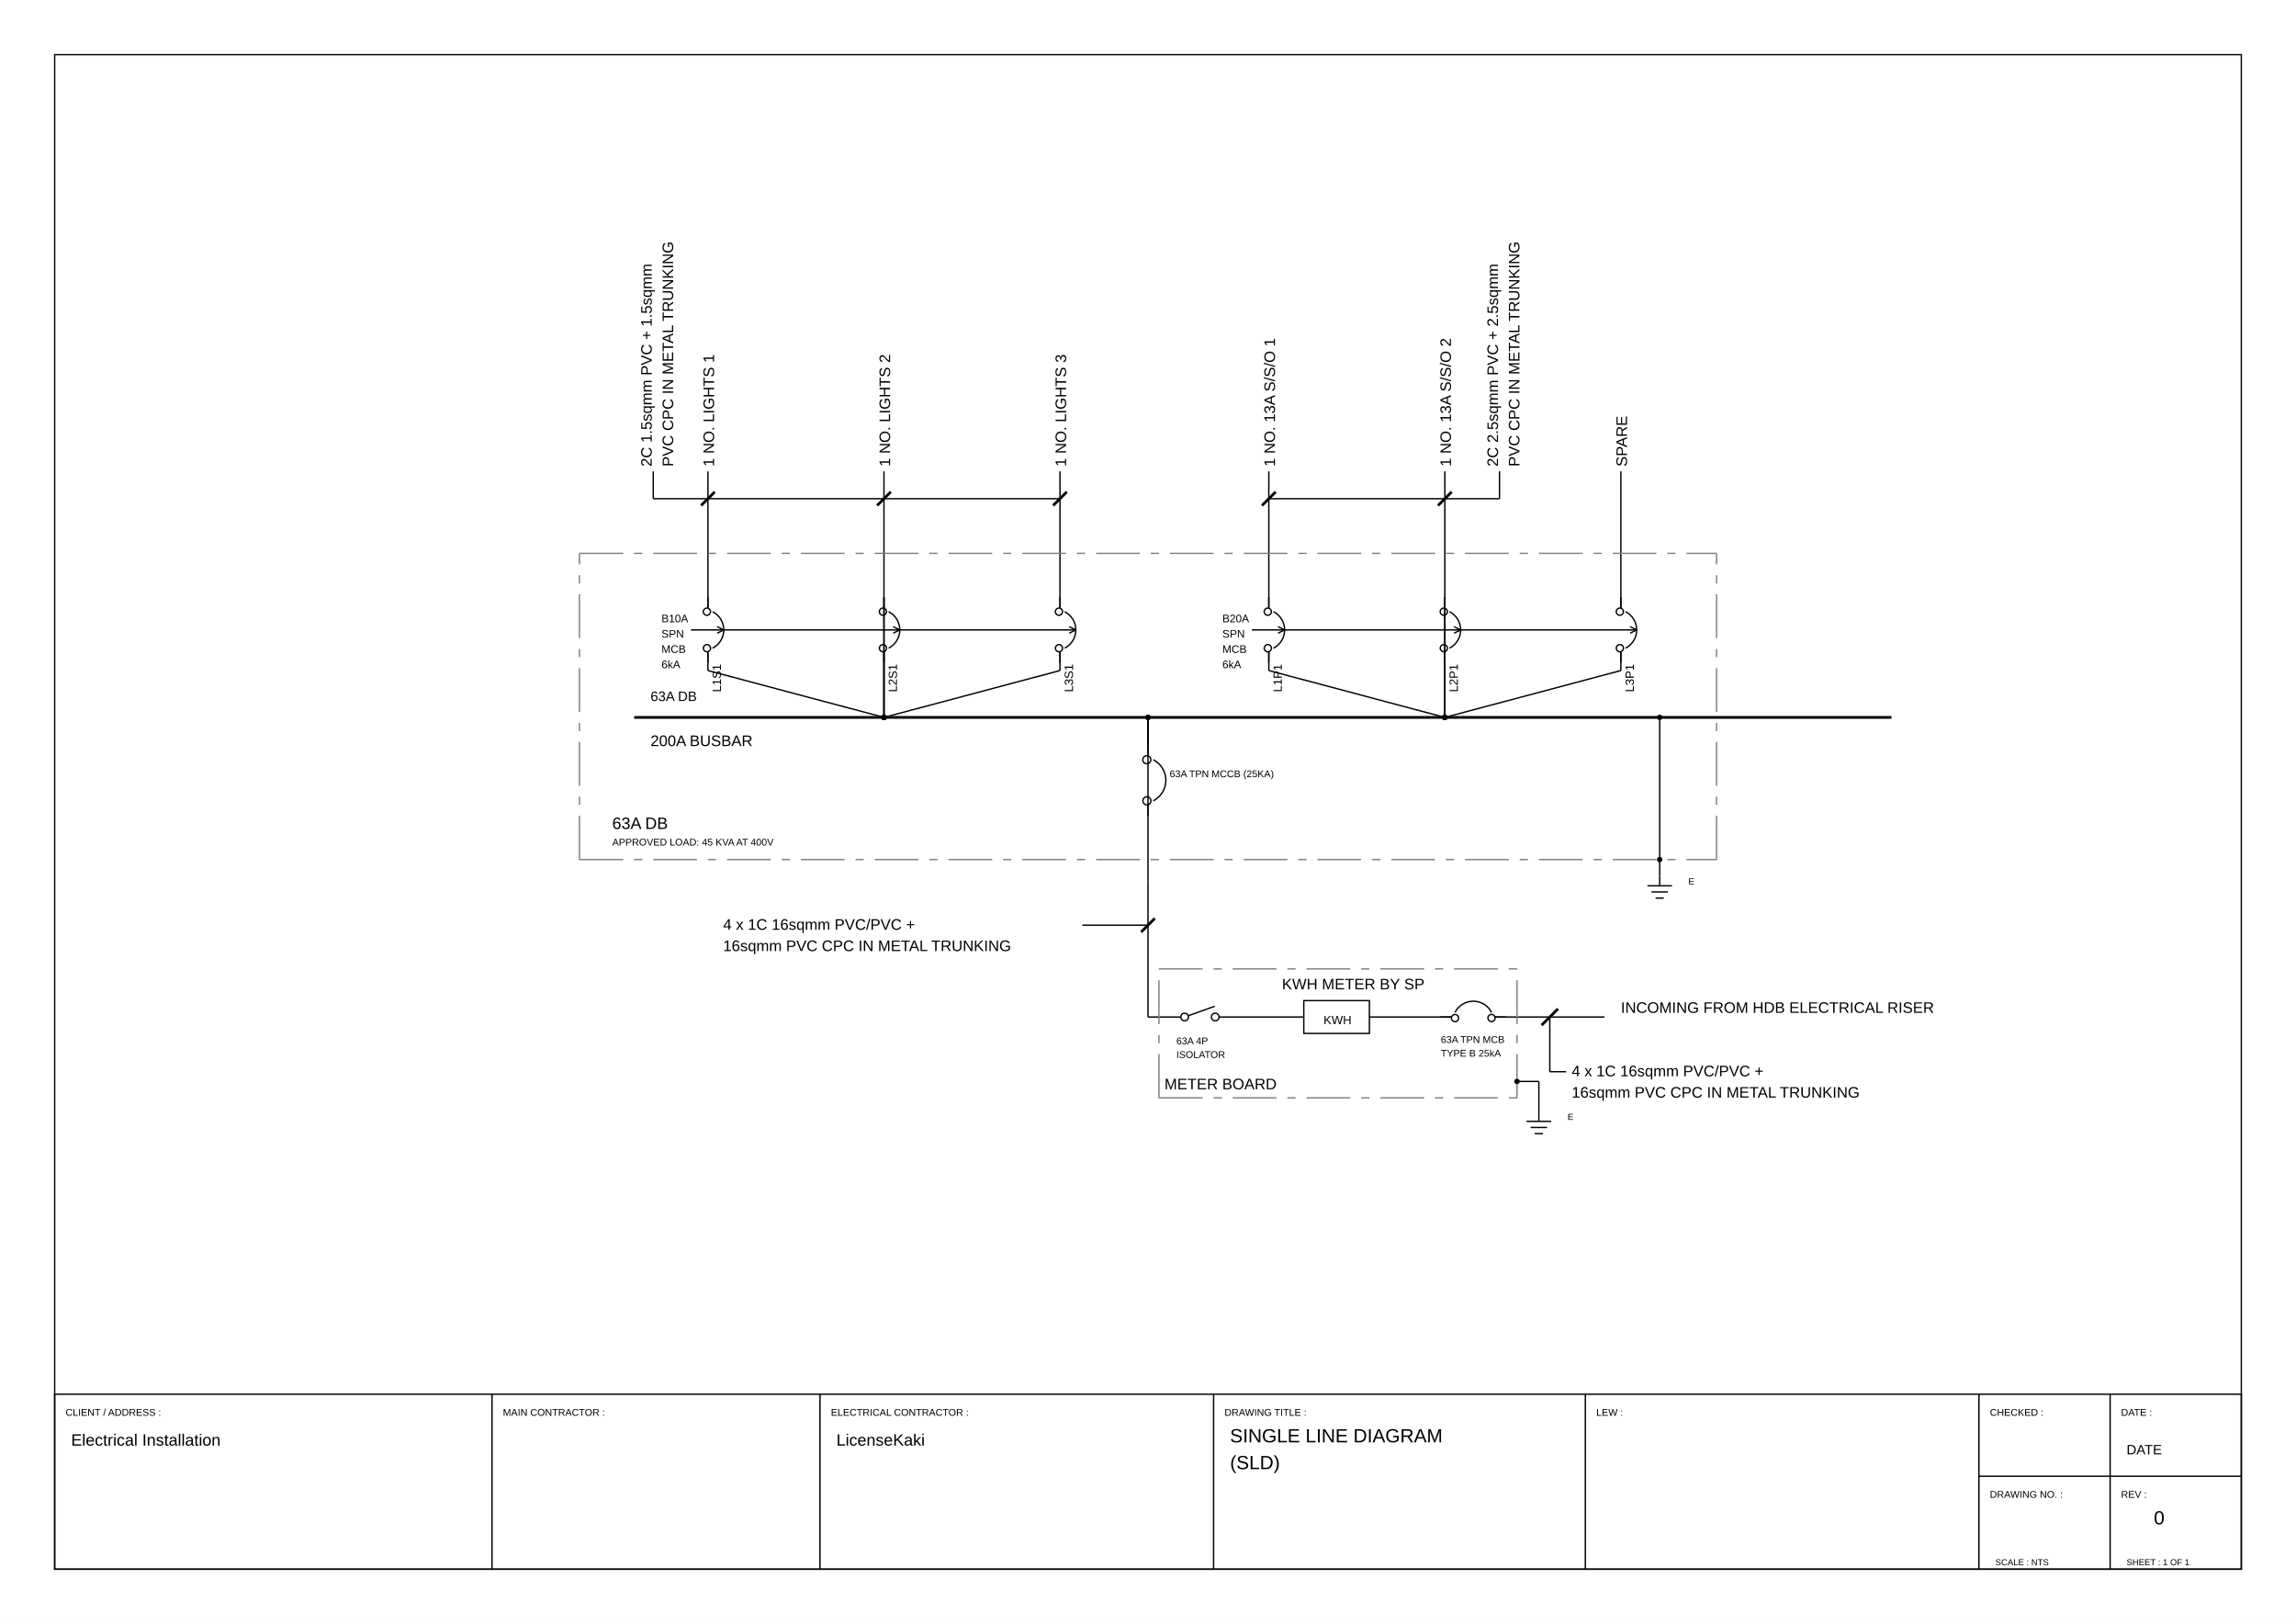
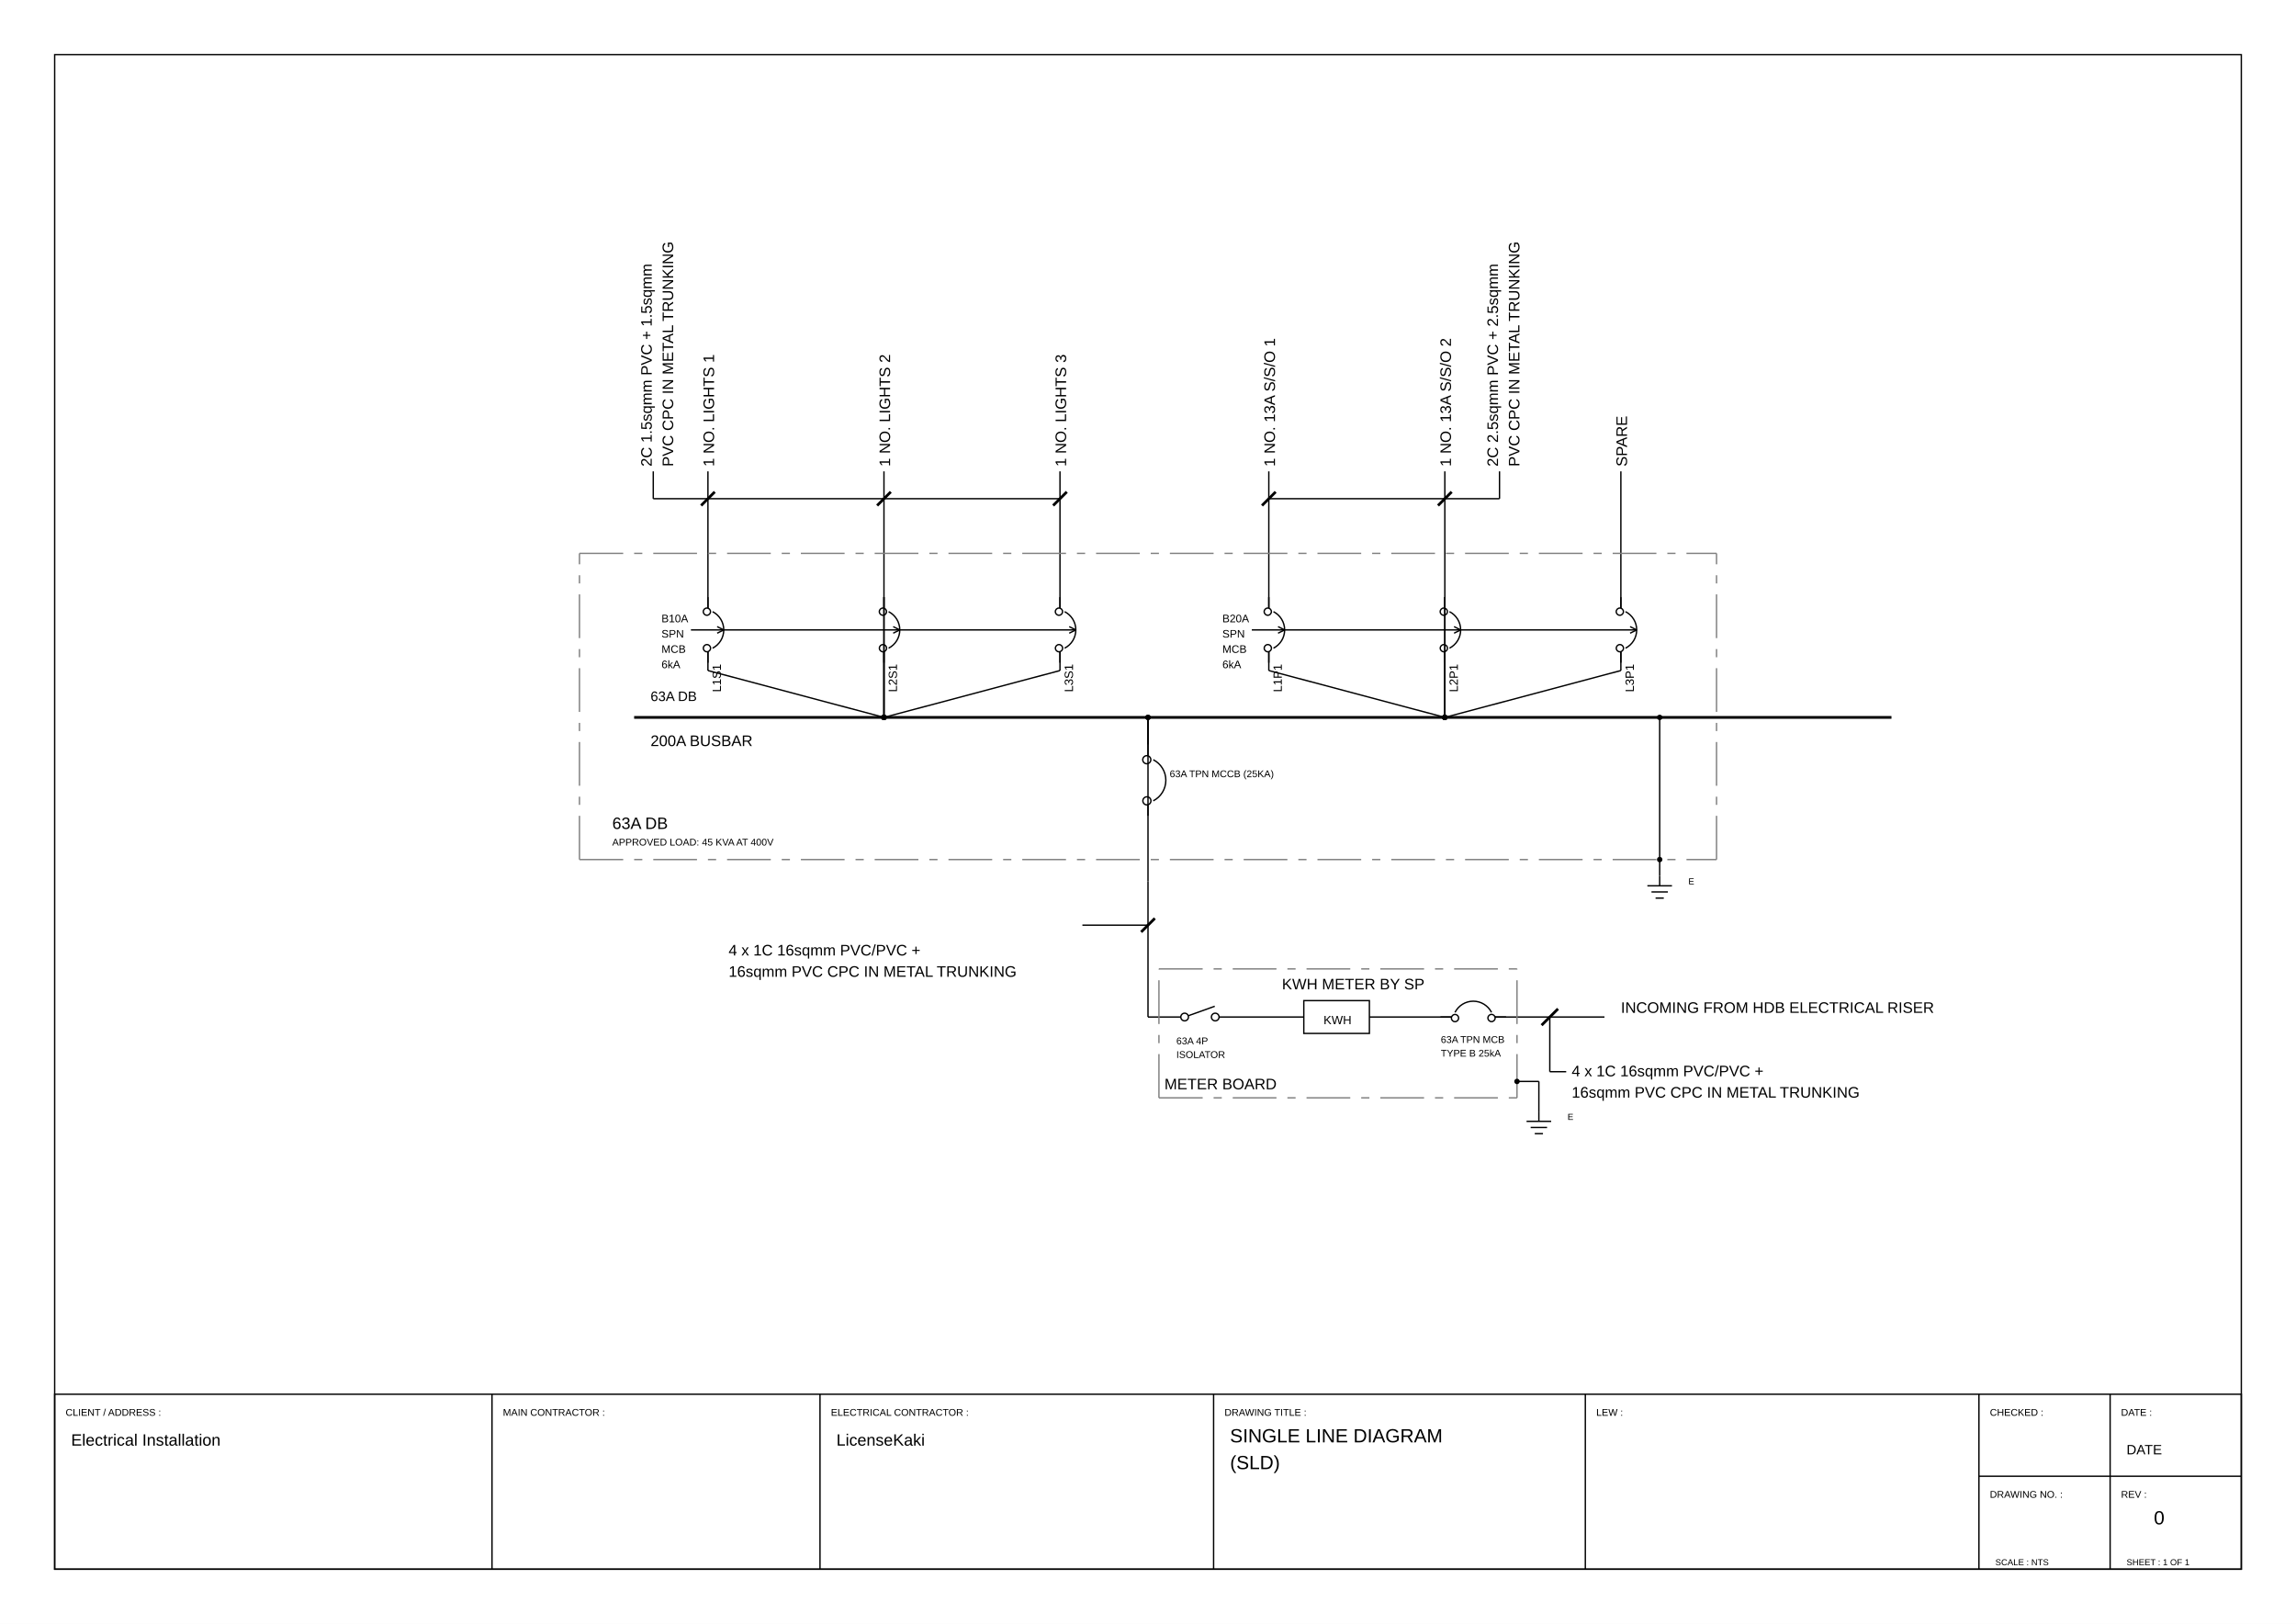
<svg xmlns="http://www.w3.org/2000/svg" viewBox="0 0 420.0 297.0" width="420.0mm" height="297.0mm">
  <rect width="420.0" height="297.0" fill="white" />
  <polygon points="10.00,287.00 410.00,287.00 410.00,10.00 10.00,10.00" stroke="#000000" stroke-width="0.25" fill="none" />
  <polygon points="10.00,287.00 410.00,287.00 410.00,255.00 10.00,255.00" stroke="#000000" stroke-width="0.25" fill="none" />
  <line x1="90.00" y1="255.00" x2="90.00" y2="287.00" stroke="#000000" stroke-width="0.25" fill="none" />
  <line x1="150.00" y1="255.00" x2="150.00" y2="287.00" stroke="#000000" stroke-width="0.25" fill="none" />
  <line x1="222.00" y1="255.00" x2="222.00" y2="287.00" stroke="#000000" stroke-width="0.25" fill="none" />
  <line x1="290.00" y1="255.00" x2="290.00" y2="287.00" stroke="#000000" stroke-width="0.25" fill="none" />
  <line x1="362.00" y1="255.00" x2="362.00" y2="287.00" stroke="#000000" stroke-width="0.25" fill="none" />
  <line x1="362.00" y1="270.00" x2="410.00" y2="270.00" stroke="#000000" stroke-width="0.25" fill="none" />
  <line x1="386.00" y1="255.00" x2="386.00" y2="287.00" stroke="#000000" stroke-width="0.25" fill="none" />
  <text x="12.00" y="258.94" font-family="Arial, Helvetica, sans-serif" font-size="1.8" fill="#000000">CLIENT / ADDRESS :</text>
  <text x="92.00" y="258.94" font-family="Arial, Helvetica, sans-serif" font-size="1.8" fill="#000000">MAIN CONTRACTOR :</text>
  <text x="152.00" y="258.94" font-family="Arial, Helvetica, sans-serif" font-size="1.8" fill="#000000">ELECTRICAL CONTRACTOR :</text>
  <text x="224.00" y="258.94" font-family="Arial, Helvetica, sans-serif" font-size="1.8" fill="#000000">DRAWING TITLE :</text>
  <text x="292.00" y="258.94" font-family="Arial, Helvetica, sans-serif" font-size="1.8" fill="#000000">LEW :</text>
  <text x="364.00" y="258.94" font-family="Arial, Helvetica, sans-serif" font-size="1.8" fill="#000000">CHECKED :</text>
  <text x="388.00" y="258.94" font-family="Arial, Helvetica, sans-serif" font-size="1.8" fill="#000000">DATE :</text>
  <text x="364.00" y="273.94" font-family="Arial, Helvetica, sans-serif" font-size="1.8" fill="#000000">DRAWING NO. :</text>
  <text x="388.00" y="273.94" font-family="Arial, Helvetica, sans-serif" font-size="1.8" fill="#000000">REV :</text>
  <circle cx="222.30" cy="186.01" r="0.70" stroke="#000000" stroke-width="0.25" fill="none" />
  <circle cx="216.70" cy="186.01" r="0.70" stroke="#000000" stroke-width="0.25" fill="none" />
  <polyline points="217.36,185.78 222.21,184.04" stroke="#000000" stroke-width="0.25" fill="none" />
  <text x="215.18" y="191.00" font-family="Arial, Helvetica, sans-serif" font-size="1.8" fill="#000000">
    <tspan x="215.18">63A 4P</tspan>
    <tspan x="215.18" dy="2.5">ISOLATOR</tspan>
  </text>
  <polygon points="238.50,183.01 250.50,183.01 250.50,189.01 238.50,189.01" stroke="#000000" stroke-width="0.25" fill="none" />
  <text x="242.10" y="187.32" font-family="Arial, Helvetica, sans-serif" font-size="2.2" fill="#000000">KWH</text>
  <text x="234.50" y="180.95" font-family="Arial, Helvetica, sans-serif" font-size="2.8" fill="#000000">KWH METER BY SP</text>
  <path d="M 272.84,185.16 A 3.75,3.75 0 0,0 266.16,185.16" stroke="#000000" stroke-width="0.25" fill="none" />
  <circle cx="266.16" cy="186.20" r="0.66" stroke="#000000" stroke-width="0.25" fill="none" />
  <circle cx="272.84" cy="186.19" r="0.66" stroke="#000000" stroke-width="0.25" fill="none" />
  <line x1="265.50" y1="186.01" x2="263.50" y2="186.01" stroke="#000000" stroke-width="0.25" fill="none" />
  <line x1="273.50" y1="186.01" x2="275.50" y2="186.01" stroke="#000000" stroke-width="0.25" fill="none" />
  <text x="263.56" y="190.75" font-family="Arial, Helvetica, sans-serif" font-size="1.8" fill="#000000">
    <tspan x="263.56">63A TPN MCB</tspan>
    <tspan x="263.56" dy="2.5">TYPE B 25kA</tspan>
  </text>
  <text x="296.50" y="185.25" font-family="Arial, Helvetica, sans-serif" font-size="2.8" fill="#000000">INCOMING FROM HDB ELECTRICAL RISER</text>
  <text x="287.50" y="196.85" font-family="Arial, Helvetica, sans-serif" font-size="2.8" fill="#000000">
    <tspan x="287.50">4 x 1C 16sqmm PVC/PVC +</tspan>
    <tspan x="287.50" dy="3.9">16sqmm PVC CPC IN METAL TRUNKING</tspan>
-   </text>
-   <text x="132.28" y="170.05" font-family="Arial, Helvetica, sans-serif" font-size="2.8" fill="#000000">
-     <tspan x="132.28">4 x 1C 16sqmm PVC/PVC +</tspan>
-     <tspan x="132.28" dy="3.9">16sqmm PVC CPC IN METAL TRUNKING</tspan>
  </text>
  <text x="213.00" y="199.23" font-family="Arial, Helvetica, sans-serif" font-size="2.8" fill="#000000">METER BOARD</text>
  <line x1="281.50" y1="203.29" x2="281.50" y2="205.09" stroke="#000000" stroke-width="0.25" fill="none" />
  <line x1="279.25" y1="205.09" x2="283.75" y2="205.09" stroke="#000000" stroke-width="0.25" fill="none" />
  <line x1="280.00" y1="206.21" x2="283.00" y2="206.21" stroke="#000000" stroke-width="0.25" fill="none" />
  <line x1="280.75" y1="207.34" x2="282.25" y2="207.34" stroke="#000000" stroke-width="0.25" fill="none" />
  <text x="286.75" y="204.82" font-family="Arial, Helvetica, sans-serif" font-size="1.6" fill="#000000">E</text>
  <path d="M 210.96,146.47 A 4.22,4.22 0 0,0 210.96,138.95" stroke="#000000" stroke-width="0.25" fill="none" />
  <circle cx="209.78" cy="138.95" r="0.74" stroke="#000000" stroke-width="0.25" fill="none" />
  <circle cx="209.80" cy="146.47" r="0.74" stroke="#000000" stroke-width="0.25" fill="none" />
  <line x1="210.00" y1="147.21" x2="210.00" y2="149.21" stroke="#000000" stroke-width="0.25" fill="none" />
  <line x1="210.00" y1="138.21" x2="210.00" y2="136.21" stroke="#000000" stroke-width="0.25" fill="none" />
  <text x="213.96" y="142.15" font-family="Arial, Helvetica, sans-serif" font-size="1.8" fill="#000000">63A TPN MCCB (25KA)</text>
  <line x1="116.00" y1="131.21" x2="346.00" y2="131.21" stroke="#000000" stroke-width="0.50" fill="none" />
  <text x="119.00" y="128.21" font-family="Arial, Helvetica, sans-serif" font-size="2.5" fill="#000000">63A DB</text>
  <text x="119.00" y="136.45" font-family="Arial, Helvetica, sans-serif" font-size="2.8" fill="#000000">200A BUSBAR</text>
  <text x="131.00" y="127.47" font-family="Arial, Helvetica, sans-serif" font-size="2.2" fill="#000000" transform="rotate(-90.0,131.00,126.59)">L1S1</text>
  <path d="M 130.35,118.55 A 3.75,3.75 0 0,0 130.35,111.87" stroke="#000000" stroke-width="0.25" fill="none" />
  <circle cx="129.31" cy="111.87" r="0.66" stroke="#000000" stroke-width="0.25" fill="none" />
  <circle cx="129.32" cy="118.55" r="0.66" stroke="#000000" stroke-width="0.25" fill="none" />
  <line x1="129.50" y1="119.21" x2="129.50" y2="121.21" stroke="#000000" stroke-width="0.25" fill="none" />
  <line x1="129.50" y1="111.21" x2="129.50" y2="109.21" stroke="#000000" stroke-width="0.25" fill="none" />
  <line x1="126.39" y1="115.21" x2="132.39" y2="115.21" stroke="#000000" stroke-width="0.25" fill="none" />
  <line x1="132.39" y1="115.21" x2="131.19" y2="114.61" stroke="#000000" stroke-width="0.25" fill="none" />
  <line x1="132.39" y1="115.21" x2="131.19" y2="115.81" stroke="#000000" stroke-width="0.25" fill="none" />
  <text x="121.00" y="113.81" font-family="Arial, Helvetica, sans-serif" font-size="2.0" fill="#000000">
    <tspan x="121.00">B10A</tspan>
    <tspan x="121.00" dy="2.8">SPN</tspan>
    <tspan x="121.00" dy="2.8">MCB</tspan>
    <tspan x="121.00" dy="2.8">6kA</tspan>
  </text>
  <text x="129.50" y="86.45" font-family="Arial, Helvetica, sans-serif" font-size="2.8" fill="#000000" transform="rotate(-90.0,129.50,85.33)">1 NO. LIGHTS 1</text>
  <text x="163.20" y="127.47" font-family="Arial, Helvetica, sans-serif" font-size="2.2" fill="#000000" transform="rotate(-90.0,163.20,126.59)">L2S1</text>
  <path d="M 162.55,118.55 A 3.75,3.75 0 0,0 162.55,111.87" stroke="#000000" stroke-width="0.25" fill="none" />
  <circle cx="161.51" cy="111.87" r="0.66" stroke="#000000" stroke-width="0.25" fill="none" />
  <circle cx="161.52" cy="118.55" r="0.66" stroke="#000000" stroke-width="0.25" fill="none" />
  <line x1="161.70" y1="119.21" x2="161.70" y2="121.21" stroke="#000000" stroke-width="0.25" fill="none" />
  <line x1="161.70" y1="111.21" x2="161.70" y2="109.21" stroke="#000000" stroke-width="0.25" fill="none" />
  <line x1="132.39" y1="115.21" x2="164.59" y2="115.21" stroke="#000000" stroke-width="0.25" fill="none" />
  <line x1="164.59" y1="115.21" x2="163.39" y2="114.61" stroke="#000000" stroke-width="0.25" fill="none" />
  <line x1="164.59" y1="115.21" x2="163.39" y2="115.81" stroke="#000000" stroke-width="0.25" fill="none" />
  <text x="161.70" y="86.45" font-family="Arial, Helvetica, sans-serif" font-size="2.8" fill="#000000" transform="rotate(-90.0,161.70,85.33)">1 NO. LIGHTS 2</text>
  <text x="195.40" y="127.47" font-family="Arial, Helvetica, sans-serif" font-size="2.2" fill="#000000" transform="rotate(-90.0,195.40,126.59)">L3S1</text>
  <path d="M 194.75,118.55 A 3.75,3.75 0 0,0 194.75,111.87" stroke="#000000" stroke-width="0.25" fill="none" />
  <circle cx="193.71" cy="111.87" r="0.66" stroke="#000000" stroke-width="0.25" fill="none" />
  <circle cx="193.72" cy="118.55" r="0.66" stroke="#000000" stroke-width="0.25" fill="none" />
  <line x1="193.90" y1="119.21" x2="193.90" y2="121.21" stroke="#000000" stroke-width="0.25" fill="none" />
  <line x1="193.90" y1="111.21" x2="193.90" y2="109.21" stroke="#000000" stroke-width="0.25" fill="none" />
  <line x1="164.59" y1="115.21" x2="196.79" y2="115.21" stroke="#000000" stroke-width="0.25" fill="none" />
  <line x1="196.79" y1="115.21" x2="195.59" y2="114.61" stroke="#000000" stroke-width="0.25" fill="none" />
  <line x1="196.79" y1="115.21" x2="195.59" y2="115.81" stroke="#000000" stroke-width="0.25" fill="none" />
  <text x="193.90" y="86.45" font-family="Arial, Helvetica, sans-serif" font-size="2.8" fill="#000000" transform="rotate(-90.0,193.90,85.33)">1 NO. LIGHTS 3</text>
  <text x="233.60" y="127.47" font-family="Arial, Helvetica, sans-serif" font-size="2.2" fill="#000000" transform="rotate(-90.0,233.60,126.59)">L1P1</text>
  <path d="M 232.95,118.55 A 3.75,3.75 0 0,0 232.95,111.87" stroke="#000000" stroke-width="0.25" fill="none" />
  <circle cx="231.91" cy="111.87" r="0.66" stroke="#000000" stroke-width="0.25" fill="none" />
  <circle cx="231.92" cy="118.55" r="0.66" stroke="#000000" stroke-width="0.25" fill="none" />
  <line x1="232.10" y1="119.21" x2="232.10" y2="121.21" stroke="#000000" stroke-width="0.25" fill="none" />
  <line x1="232.10" y1="111.21" x2="232.10" y2="109.21" stroke="#000000" stroke-width="0.25" fill="none" />
  <line x1="228.99" y1="115.21" x2="234.99" y2="115.21" stroke="#000000" stroke-width="0.25" fill="none" />
  <line x1="234.99" y1="115.21" x2="233.79" y2="114.61" stroke="#000000" stroke-width="0.25" fill="none" />
  <line x1="234.99" y1="115.21" x2="233.79" y2="115.81" stroke="#000000" stroke-width="0.25" fill="none" />
  <text x="223.60" y="113.81" font-family="Arial, Helvetica, sans-serif" font-size="2.0" fill="#000000">
    <tspan x="223.60">B20A</tspan>
    <tspan x="223.60" dy="2.8">SPN</tspan>
    <tspan x="223.60" dy="2.8">MCB</tspan>
    <tspan x="223.60" dy="2.8">6kA</tspan>
  </text>
  <text x="232.10" y="86.45" font-family="Arial, Helvetica, sans-serif" font-size="2.8" fill="#000000" transform="rotate(-90.0,232.10,85.33)">1 NO. 13A S/S/O 1</text>
  <text x="265.80" y="127.47" font-family="Arial, Helvetica, sans-serif" font-size="2.2" fill="#000000" transform="rotate(-90.0,265.80,126.59)">L2P1</text>
  <path d="M 265.15,118.55 A 3.75,3.75 0 0,0 265.15,111.87" stroke="#000000" stroke-width="0.25" fill="none" />
  <circle cx="264.11" cy="111.87" r="0.66" stroke="#000000" stroke-width="0.25" fill="none" />
  <circle cx="264.12" cy="118.55" r="0.66" stroke="#000000" stroke-width="0.25" fill="none" />
  <line x1="264.30" y1="119.21" x2="264.30" y2="121.21" stroke="#000000" stroke-width="0.25" fill="none" />
  <line x1="264.30" y1="111.21" x2="264.30" y2="109.21" stroke="#000000" stroke-width="0.25" fill="none" />
  <line x1="234.99" y1="115.21" x2="267.19" y2="115.21" stroke="#000000" stroke-width="0.25" fill="none" />
  <line x1="267.19" y1="115.21" x2="265.99" y2="114.61" stroke="#000000" stroke-width="0.25" fill="none" />
  <line x1="267.19" y1="115.21" x2="265.99" y2="115.81" stroke="#000000" stroke-width="0.25" fill="none" />
  <text x="264.30" y="86.45" font-family="Arial, Helvetica, sans-serif" font-size="2.8" fill="#000000" transform="rotate(-90.0,264.30,85.33)">1 NO. 13A S/S/O 2</text>
  <text x="298.00" y="127.47" font-family="Arial, Helvetica, sans-serif" font-size="2.2" fill="#000000" transform="rotate(-90.0,298.00,126.59)">L3P1</text>
  <path d="M 297.35,118.55 A 3.75,3.75 0 0,0 297.35,111.87" stroke="#000000" stroke-width="0.25" fill="none" />
  <circle cx="296.31" cy="111.87" r="0.66" stroke="#000000" stroke-width="0.25" fill="none" />
  <circle cx="296.32" cy="118.55" r="0.66" stroke="#000000" stroke-width="0.25" fill="none" />
  <line x1="296.50" y1="119.21" x2="296.50" y2="121.21" stroke="#000000" stroke-width="0.25" fill="none" />
  <line x1="296.50" y1="111.21" x2="296.50" y2="109.21" stroke="#000000" stroke-width="0.25" fill="none" />
  <line x1="267.19" y1="115.21" x2="299.39" y2="115.21" stroke="#000000" stroke-width="0.25" fill="none" />
  <line x1="299.39" y1="115.21" x2="298.19" y2="114.61" stroke="#000000" stroke-width="0.25" fill="none" />
  <line x1="299.39" y1="115.21" x2="298.19" y2="115.81" stroke="#000000" stroke-width="0.25" fill="none" />
  <text x="296.50" y="86.45" font-family="Arial, Helvetica, sans-serif" font-size="2.8" fill="#000000" transform="rotate(-90.0,296.50,85.33)">SPARE</text>
  <text x="118.10" y="86.45" font-family="Arial, Helvetica, sans-serif" font-size="2.8" fill="#000000" transform="rotate(-90.0,118.10,85.33)">2C 1.5sqmm PVC + 1.5sqmm</text>
  <text x="122.02" y="86.45" font-family="Arial, Helvetica, sans-serif" font-size="2.8" fill="#000000" transform="rotate(-90.0,122.02,85.33)">PVC CPC IN METAL TRUNKING</text>
  <text x="272.90" y="86.45" font-family="Arial, Helvetica, sans-serif" font-size="2.8" fill="#000000" transform="rotate(-90.0,272.90,85.33)">2C 2.5sqmm PVC + 2.5sqmm</text>
  <text x="276.82" y="86.45" font-family="Arial, Helvetica, sans-serif" font-size="2.8" fill="#000000" transform="rotate(-90.0,276.82,85.33)">PVC CPC IN METAL TRUNKING</text>
  <text x="112.00" y="151.61" font-family="Arial, Helvetica, sans-serif" font-size="3.0" fill="#000000">63A DB</text>
  <text x="112.00" y="154.65" font-family="Arial, Helvetica, sans-serif" font-size="1.8" fill="#000000">APPROVED LOAD: 45 KVA AT 400V</text>
  <line x1="303.60" y1="160.21" x2="303.60" y2="162.01" stroke="#000000" stroke-width="0.25" fill="none" />
  <line x1="301.35" y1="162.01" x2="305.85" y2="162.01" stroke="#000000" stroke-width="0.25" fill="none" />
  <line x1="302.10" y1="163.13" x2="305.10" y2="163.13" stroke="#000000" stroke-width="0.25" fill="none" />
  <line x1="302.85" y1="164.26" x2="304.35" y2="164.26" stroke="#000000" stroke-width="0.25" fill="none" />
  <text x="308.85" y="161.74" font-family="Arial, Helvetica, sans-serif" font-size="1.6" fill="#000000">E</text>
+   <text x="133.28" y="174.75" font-family="Arial, Helvetica, sans-serif" font-size="2.8" fill="#000000">
+     <tspan x="133.28">4 x 1C 16sqmm PVC/PVC +</tspan>
+     <tspan x="133.28" dy="3.9">16sqmm PVC CPC IN METAL TRUNKING</tspan>
+   </text>
  <line x1="210.00" y1="186.01" x2="216.00" y2="186.01" stroke="#000000" stroke-width="0.25" fill="none" />
  <line x1="223.00" y1="186.01" x2="238.50" y2="186.01" stroke="#000000" stroke-width="0.25" fill="none" />
  <line x1="250.50" y1="186.01" x2="265.50" y2="186.01" stroke="#000000" stroke-width="0.25" fill="none" />
  <line x1="273.50" y1="186.01" x2="293.50" y2="186.01" stroke="#000000" stroke-width="0.25" fill="none" />
  <line x1="283.50" y1="186.01" x2="283.50" y2="196.01" stroke="#000000" stroke-width="0.25" fill="none" />
  <line x1="210.00" y1="186.01" x2="210.00" y2="161.21" stroke="#000000" stroke-width="0.25" fill="none" />
  <line x1="277.50" y1="197.79" x2="281.50" y2="197.79" stroke="#000000" stroke-width="0.25" fill="none" />
  <line x1="281.50" y1="197.79" x2="281.50" y2="203.29" stroke="#000000" stroke-width="0.25" fill="none" />
  <line x1="210.00" y1="161.21" x2="210.00" y2="147.21" stroke="#000000" stroke-width="0.25" fill="none" />
  <line x1="210.00" y1="131.21" x2="210.00" y2="147.21" stroke="#000000" stroke-width="0.25" fill="none" />
  <line x1="210.00" y1="131.21" x2="210.00" y2="136.21" stroke="#000000" stroke-width="0.25" fill="none" />
  <line x1="210.00" y1="136.21" x2="210.00" y2="131.21" stroke="#000000" stroke-width="0.25" fill="none" />
  <line x1="129.50" y1="122.64" x2="129.50" y2="119.21" stroke="#000000" stroke-width="0.25" fill="none" />
  <line x1="129.50" y1="111.21" x2="129.50" y2="109.21" stroke="#000000" stroke-width="0.25" fill="none" />
  <line x1="129.50" y1="109.21" x2="129.50" y2="86.21" stroke="#000000" stroke-width="0.25" fill="none" />
  <line x1="161.70" y1="131.21" x2="161.70" y2="119.21" stroke="#000000" stroke-width="0.25" fill="none" />
  <line x1="161.70" y1="131.21" x2="161.70" y2="109.21" stroke="#000000" stroke-width="0.25" fill="none" />
  <line x1="161.70" y1="131.21" x2="161.70" y2="86.21" stroke="#000000" stroke-width="0.25" fill="none" />
  <line x1="193.90" y1="122.64" x2="193.90" y2="119.21" stroke="#000000" stroke-width="0.25" fill="none" />
  <line x1="193.90" y1="111.21" x2="193.90" y2="109.21" stroke="#000000" stroke-width="0.25" fill="none" />
  <line x1="193.90" y1="109.21" x2="193.90" y2="86.21" stroke="#000000" stroke-width="0.25" fill="none" />
  <line x1="232.10" y1="122.64" x2="232.10" y2="119.21" stroke="#000000" stroke-width="0.25" fill="none" />
  <line x1="232.10" y1="111.21" x2="232.10" y2="109.21" stroke="#000000" stroke-width="0.25" fill="none" />
  <line x1="232.10" y1="109.21" x2="232.10" y2="86.21" stroke="#000000" stroke-width="0.25" fill="none" />
  <line x1="264.30" y1="131.21" x2="264.30" y2="119.21" stroke="#000000" stroke-width="0.25" fill="none" />
  <line x1="264.30" y1="131.21" x2="264.30" y2="109.21" stroke="#000000" stroke-width="0.25" fill="none" />
  <line x1="264.30" y1="131.21" x2="264.30" y2="86.21" stroke="#000000" stroke-width="0.25" fill="none" />
  <line x1="296.50" y1="122.64" x2="296.50" y2="119.21" stroke="#000000" stroke-width="0.25" fill="none" />
  <line x1="296.50" y1="111.21" x2="296.50" y2="109.21" stroke="#000000" stroke-width="0.25" fill="none" />
  <line x1="296.50" y1="109.21" x2="296.50" y2="86.21" stroke="#000000" stroke-width="0.25" fill="none" />
  <line x1="119.50" y1="91.21" x2="119.50" y2="86.21" stroke="#000000" stroke-width="0.25" fill="none" />
  <line x1="274.30" y1="91.21" x2="274.30" y2="86.21" stroke="#000000" stroke-width="0.25" fill="none" />
  <line x1="303.60" y1="131.21" x2="303.60" y2="160.21" stroke="#000000" stroke-width="0.25" fill="none" />
  <line x1="282.00" y1="187.51" x2="285.00" y2="184.51" stroke="#000000" stroke-width="0.50" fill="none" />
  <line x1="208.75" y1="170.46" x2="211.25" y2="167.96" stroke="#000000" stroke-width="0.50" fill="none" />
  <line x1="128.25" y1="92.46" x2="130.75" y2="89.96" stroke="#000000" stroke-width="0.50" fill="none" />
  <line x1="160.45" y1="92.46" x2="162.95" y2="89.96" stroke="#000000" stroke-width="0.50" fill="none" />
  <line x1="192.65" y1="92.46" x2="195.15" y2="89.96" stroke="#000000" stroke-width="0.50" fill="none" />
  <line x1="230.85" y1="92.46" x2="233.35" y2="89.96" stroke="#000000" stroke-width="0.50" fill="none" />
  <line x1="263.05" y1="92.46" x2="265.55" y2="89.96" stroke="#000000" stroke-width="0.50" fill="none" />
  <line x1="283.50" y1="196.01" x2="286.50" y2="196.01" stroke="#000000" stroke-width="0.25" fill="none" />
  <line x1="210.00" y1="169.21" x2="198.00" y2="169.21" stroke="#000000" stroke-width="0.25" fill="none" />
  <line x1="119.50" y1="91.21" x2="193.90" y2="91.21" stroke="#000000" stroke-width="0.25" fill="none" />
  <line x1="232.10" y1="91.21" x2="274.30" y2="91.21" stroke="#000000" stroke-width="0.25" fill="none" />
  <line x1="161.70" y1="131.21" x2="129.50" y2="122.64" stroke="#000000" stroke-width="0.25" fill="none" />
  <line x1="161.70" y1="131.21" x2="193.90" y2="122.64" stroke="#000000" stroke-width="0.25" fill="none" />
  <line x1="264.30" y1="131.21" x2="232.10" y2="122.64" stroke="#000000" stroke-width="0.25" fill="none" />
  <line x1="264.30" y1="131.21" x2="296.50" y2="122.64" stroke="#000000" stroke-width="0.25" fill="none" />
  <line x1="212.00" y1="200.79" x2="220.00" y2="200.79" stroke="#808080" stroke-width="0.25" fill="none" />
  <line x1="222.00" y1="200.79" x2="223.50" y2="200.79" stroke="#808080" stroke-width="0.25" fill="none" />
  <line x1="225.50" y1="200.79" x2="233.50" y2="200.79" stroke="#808080" stroke-width="0.25" fill="none" />
  <line x1="235.50" y1="200.79" x2="237.00" y2="200.79" stroke="#808080" stroke-width="0.25" fill="none" />
  <line x1="239.00" y1="200.79" x2="247.00" y2="200.79" stroke="#808080" stroke-width="0.25" fill="none" />
  <line x1="249.00" y1="200.79" x2="250.50" y2="200.79" stroke="#808080" stroke-width="0.25" fill="none" />
  <line x1="252.50" y1="200.79" x2="260.50" y2="200.79" stroke="#808080" stroke-width="0.25" fill="none" />
  <line x1="262.50" y1="200.79" x2="264.00" y2="200.79" stroke="#808080" stroke-width="0.25" fill="none" />
  <line x1="266.00" y1="200.79" x2="274.00" y2="200.79" stroke="#808080" stroke-width="0.25" fill="none" />
  <line x1="276.00" y1="200.79" x2="277.50" y2="200.79" stroke="#808080" stroke-width="0.25" fill="none" />
  <line x1="212.00" y1="177.21" x2="220.00" y2="177.21" stroke="#808080" stroke-width="0.25" fill="none" />
  <line x1="222.00" y1="177.21" x2="223.50" y2="177.21" stroke="#808080" stroke-width="0.25" fill="none" />
  <line x1="225.50" y1="177.21" x2="233.50" y2="177.21" stroke="#808080" stroke-width="0.25" fill="none" />
  <line x1="235.50" y1="177.21" x2="237.00" y2="177.21" stroke="#808080" stroke-width="0.25" fill="none" />
  <line x1="239.00" y1="177.21" x2="247.00" y2="177.21" stroke="#808080" stroke-width="0.25" fill="none" />
  <line x1="249.00" y1="177.21" x2="250.50" y2="177.21" stroke="#808080" stroke-width="0.25" fill="none" />
  <line x1="252.50" y1="177.21" x2="260.50" y2="177.21" stroke="#808080" stroke-width="0.25" fill="none" />
  <line x1="262.50" y1="177.21" x2="264.00" y2="177.21" stroke="#808080" stroke-width="0.25" fill="none" />
  <line x1="266.00" y1="177.21" x2="274.00" y2="177.21" stroke="#808080" stroke-width="0.25" fill="none" />
  <line x1="276.00" y1="177.21" x2="277.50" y2="177.21" stroke="#808080" stroke-width="0.25" fill="none" />
  <line x1="212.00" y1="200.79" x2="212.00" y2="192.79" stroke="#808080" stroke-width="0.25" fill="none" />
  <line x1="212.00" y1="190.79" x2="212.00" y2="189.29" stroke="#808080" stroke-width="0.25" fill="none" />
  <line x1="212.00" y1="187.29" x2="212.00" y2="179.29" stroke="#808080" stroke-width="0.25" fill="none" />
  <line x1="212.00" y1="177.29" x2="212.00" y2="177.21" stroke="#808080" stroke-width="0.25" fill="none" />
  <line x1="277.50" y1="200.79" x2="277.50" y2="192.79" stroke="#808080" stroke-width="0.25" fill="none" />
  <line x1="277.50" y1="190.79" x2="277.50" y2="189.29" stroke="#808080" stroke-width="0.25" fill="none" />
  <line x1="277.50" y1="187.29" x2="277.50" y2="179.29" stroke="#808080" stroke-width="0.25" fill="none" />
  <line x1="277.50" y1="177.29" x2="277.50" y2="177.21" stroke="#808080" stroke-width="0.25" fill="none" />
  <line x1="106.00" y1="157.21" x2="114.00" y2="157.21" stroke="#808080" stroke-width="0.25" fill="none" />
  <line x1="116.00" y1="157.21" x2="117.50" y2="157.21" stroke="#808080" stroke-width="0.25" fill="none" />
  <line x1="119.50" y1="157.21" x2="127.50" y2="157.21" stroke="#808080" stroke-width="0.25" fill="none" />
  <line x1="129.50" y1="157.21" x2="131.00" y2="157.21" stroke="#808080" stroke-width="0.25" fill="none" />
  <line x1="133.00" y1="157.21" x2="141.00" y2="157.21" stroke="#808080" stroke-width="0.25" fill="none" />
  <line x1="143.00" y1="157.21" x2="144.50" y2="157.21" stroke="#808080" stroke-width="0.25" fill="none" />
  <line x1="146.50" y1="157.21" x2="154.50" y2="157.21" stroke="#808080" stroke-width="0.25" fill="none" />
  <line x1="156.50" y1="157.21" x2="158.00" y2="157.21" stroke="#808080" stroke-width="0.25" fill="none" />
  <line x1="160.00" y1="157.21" x2="168.00" y2="157.21" stroke="#808080" stroke-width="0.25" fill="none" />
  <line x1="170.00" y1="157.21" x2="171.50" y2="157.21" stroke="#808080" stroke-width="0.25" fill="none" />
  <line x1="173.50" y1="157.21" x2="181.50" y2="157.21" stroke="#808080" stroke-width="0.25" fill="none" />
  <line x1="183.50" y1="157.21" x2="185.00" y2="157.21" stroke="#808080" stroke-width="0.25" fill="none" />
  <line x1="187.00" y1="157.21" x2="195.00" y2="157.21" stroke="#808080" stroke-width="0.25" fill="none" />
  <line x1="197.00" y1="157.21" x2="198.50" y2="157.21" stroke="#808080" stroke-width="0.25" fill="none" />
  <line x1="200.50" y1="157.21" x2="208.50" y2="157.21" stroke="#808080" stroke-width="0.25" fill="none" />
  <line x1="210.50" y1="157.21" x2="212.00" y2="157.21" stroke="#808080" stroke-width="0.25" fill="none" />
  <line x1="214.00" y1="157.21" x2="222.00" y2="157.21" stroke="#808080" stroke-width="0.25" fill="none" />
  <line x1="224.00" y1="157.21" x2="225.50" y2="157.21" stroke="#808080" stroke-width="0.25" fill="none" />
  <line x1="227.50" y1="157.21" x2="235.50" y2="157.21" stroke="#808080" stroke-width="0.25" fill="none" />
  <line x1="237.50" y1="157.21" x2="239.00" y2="157.21" stroke="#808080" stroke-width="0.25" fill="none" />
  <line x1="241.00" y1="157.21" x2="249.00" y2="157.21" stroke="#808080" stroke-width="0.25" fill="none" />
  <line x1="251.00" y1="157.21" x2="252.50" y2="157.21" stroke="#808080" stroke-width="0.25" fill="none" />
  <line x1="254.50" y1="157.21" x2="262.50" y2="157.21" stroke="#808080" stroke-width="0.25" fill="none" />
  <line x1="264.50" y1="157.21" x2="266.00" y2="157.21" stroke="#808080" stroke-width="0.25" fill="none" />
  <line x1="268.00" y1="157.21" x2="276.00" y2="157.21" stroke="#808080" stroke-width="0.25" fill="none" />
  <line x1="278.00" y1="157.21" x2="279.50" y2="157.21" stroke="#808080" stroke-width="0.25" fill="none" />
  <line x1="281.50" y1="157.21" x2="289.50" y2="157.21" stroke="#808080" stroke-width="0.25" fill="none" />
  <line x1="291.50" y1="157.21" x2="293.00" y2="157.21" stroke="#808080" stroke-width="0.25" fill="none" />
  <line x1="295.00" y1="157.21" x2="303.00" y2="157.21" stroke="#808080" stroke-width="0.25" fill="none" />
  <line x1="305.00" y1="157.21" x2="306.50" y2="157.21" stroke="#808080" stroke-width="0.25" fill="none" />
  <line x1="308.50" y1="157.21" x2="314.00" y2="157.21" stroke="#808080" stroke-width="0.25" fill="none" />
  <line x1="106.00" y1="101.21" x2="114.00" y2="101.21" stroke="#808080" stroke-width="0.25" fill="none" />
  <line x1="116.00" y1="101.21" x2="117.50" y2="101.21" stroke="#808080" stroke-width="0.25" fill="none" />
  <line x1="119.50" y1="101.21" x2="127.50" y2="101.21" stroke="#808080" stroke-width="0.25" fill="none" />
  <line x1="129.50" y1="101.21" x2="131.00" y2="101.21" stroke="#808080" stroke-width="0.25" fill="none" />
  <line x1="133.00" y1="101.21" x2="141.00" y2="101.21" stroke="#808080" stroke-width="0.25" fill="none" />
  <line x1="143.00" y1="101.21" x2="144.50" y2="101.21" stroke="#808080" stroke-width="0.25" fill="none" />
  <line x1="146.50" y1="101.21" x2="154.50" y2="101.21" stroke="#808080" stroke-width="0.25" fill="none" />
  <line x1="156.50" y1="101.21" x2="158.00" y2="101.21" stroke="#808080" stroke-width="0.25" fill="none" />
  <line x1="160.00" y1="101.21" x2="168.00" y2="101.21" stroke="#808080" stroke-width="0.25" fill="none" />
  <line x1="170.00" y1="101.21" x2="171.50" y2="101.21" stroke="#808080" stroke-width="0.25" fill="none" />
  <line x1="173.50" y1="101.21" x2="181.50" y2="101.21" stroke="#808080" stroke-width="0.25" fill="none" />
  <line x1="183.50" y1="101.21" x2="185.00" y2="101.21" stroke="#808080" stroke-width="0.25" fill="none" />
  <line x1="187.00" y1="101.21" x2="195.00" y2="101.21" stroke="#808080" stroke-width="0.25" fill="none" />
  <line x1="197.00" y1="101.21" x2="198.50" y2="101.21" stroke="#808080" stroke-width="0.25" fill="none" />
  <line x1="200.50" y1="101.21" x2="208.50" y2="101.21" stroke="#808080" stroke-width="0.25" fill="none" />
  <line x1="210.50" y1="101.21" x2="212.00" y2="101.21" stroke="#808080" stroke-width="0.25" fill="none" />
  <line x1="214.00" y1="101.21" x2="222.00" y2="101.21" stroke="#808080" stroke-width="0.25" fill="none" />
  <line x1="224.00" y1="101.21" x2="225.50" y2="101.21" stroke="#808080" stroke-width="0.25" fill="none" />
  <line x1="227.50" y1="101.21" x2="235.50" y2="101.21" stroke="#808080" stroke-width="0.25" fill="none" />
  <line x1="237.50" y1="101.21" x2="239.00" y2="101.21" stroke="#808080" stroke-width="0.25" fill="none" />
  <line x1="241.00" y1="101.21" x2="249.00" y2="101.21" stroke="#808080" stroke-width="0.25" fill="none" />
  <line x1="251.00" y1="101.21" x2="252.50" y2="101.21" stroke="#808080" stroke-width="0.25" fill="none" />
  <line x1="254.50" y1="101.21" x2="262.50" y2="101.21" stroke="#808080" stroke-width="0.25" fill="none" />
  <line x1="264.50" y1="101.21" x2="266.00" y2="101.21" stroke="#808080" stroke-width="0.25" fill="none" />
  <line x1="268.00" y1="101.21" x2="276.00" y2="101.21" stroke="#808080" stroke-width="0.25" fill="none" />
  <line x1="278.00" y1="101.21" x2="279.50" y2="101.21" stroke="#808080" stroke-width="0.25" fill="none" />
  <line x1="281.50" y1="101.21" x2="289.50" y2="101.21" stroke="#808080" stroke-width="0.25" fill="none" />
  <line x1="291.50" y1="101.21" x2="293.00" y2="101.21" stroke="#808080" stroke-width="0.25" fill="none" />
  <line x1="295.00" y1="101.21" x2="303.00" y2="101.21" stroke="#808080" stroke-width="0.25" fill="none" />
  <line x1="305.00" y1="101.21" x2="306.50" y2="101.21" stroke="#808080" stroke-width="0.25" fill="none" />
  <line x1="308.50" y1="101.21" x2="314.00" y2="101.21" stroke="#808080" stroke-width="0.25" fill="none" />
  <line x1="106.00" y1="157.21" x2="106.00" y2="149.21" stroke="#808080" stroke-width="0.25" fill="none" />
  <line x1="106.00" y1="147.21" x2="106.00" y2="145.71" stroke="#808080" stroke-width="0.25" fill="none" />
  <line x1="106.00" y1="143.71" x2="106.00" y2="135.71" stroke="#808080" stroke-width="0.25" fill="none" />
  <line x1="106.00" y1="133.71" x2="106.00" y2="132.21" stroke="#808080" stroke-width="0.25" fill="none" />
  <line x1="106.00" y1="130.21" x2="106.00" y2="122.21" stroke="#808080" stroke-width="0.25" fill="none" />
  <line x1="106.00" y1="120.21" x2="106.00" y2="118.71" stroke="#808080" stroke-width="0.25" fill="none" />
  <line x1="106.00" y1="116.71" x2="106.00" y2="108.71" stroke="#808080" stroke-width="0.25" fill="none" />
  <line x1="106.00" y1="106.71" x2="106.00" y2="105.21" stroke="#808080" stroke-width="0.25" fill="none" />
  <line x1="106.00" y1="103.21" x2="106.00" y2="101.21" stroke="#808080" stroke-width="0.25" fill="none" />
  <line x1="314.00" y1="157.21" x2="314.00" y2="149.21" stroke="#808080" stroke-width="0.25" fill="none" />
  <line x1="314.00" y1="147.21" x2="314.00" y2="145.71" stroke="#808080" stroke-width="0.25" fill="none" />
  <line x1="314.00" y1="143.71" x2="314.00" y2="135.71" stroke="#808080" stroke-width="0.25" fill="none" />
  <line x1="314.00" y1="133.71" x2="314.00" y2="132.21" stroke="#808080" stroke-width="0.25" fill="none" />
  <line x1="314.00" y1="130.21" x2="314.00" y2="122.21" stroke="#808080" stroke-width="0.25" fill="none" />
  <line x1="314.00" y1="120.21" x2="314.00" y2="118.71" stroke="#808080" stroke-width="0.25" fill="none" />
  <line x1="314.00" y1="116.71" x2="314.00" y2="108.71" stroke="#808080" stroke-width="0.25" fill="none" />
  <line x1="314.00" y1="106.71" x2="314.00" y2="105.21" stroke="#808080" stroke-width="0.25" fill="none" />
  <line x1="314.00" y1="103.21" x2="314.00" y2="101.21" stroke="#808080" stroke-width="0.25" fill="none" />
  <circle cx="277.50" cy="197.79" r="0.50" fill="rgb(0,0,0)" stroke="none" />
  <circle cx="161.70" cy="131.21" r="0.50" fill="rgb(0,0,0)" stroke="none" />
  <circle cx="161.70" cy="131.21" r="0.50" fill="rgb(0,0,0)" stroke="none" />
  <circle cx="161.70" cy="131.21" r="0.50" fill="rgb(0,0,0)" stroke="none" />
  <circle cx="264.30" cy="131.21" r="0.50" fill="rgb(0,0,0)" stroke="none" />
  <circle cx="264.30" cy="131.21" r="0.50" fill="rgb(0,0,0)" stroke="none" />
  <circle cx="264.30" cy="131.21" r="0.50" fill="rgb(0,0,0)" stroke="none" />
  <circle cx="303.60" cy="157.21" r="0.50" fill="rgb(0,0,0)" stroke="none" />
  <circle cx="210.00" cy="131.21" r="0.50" fill="rgb(0,0,0)" stroke="none" />
  <circle cx="210.00" cy="131.21" r="0.50" fill="rgb(0,0,0)" stroke="none" />
  <circle cx="161.70" cy="131.21" r="0.50" fill="rgb(0,0,0)" stroke="none" />
  <circle cx="161.70" cy="131.21" r="0.50" fill="rgb(0,0,0)" stroke="none" />
  <circle cx="264.30" cy="131.21" r="0.50" fill="rgb(0,0,0)" stroke="none" />
  <circle cx="264.30" cy="131.21" r="0.50" fill="rgb(0,0,0)" stroke="none" />
  <circle cx="303.60" cy="131.21" r="0.50" fill="rgb(0,0,0)" stroke="none" />
  <text x="13.00" y="264.40" font-family="Arial, Helvetica, sans-serif" font-size="3.0" fill="#000000">Electrical Installation</text>
  <text x="153.00" y="264.40" font-family="Arial, Helvetica, sans-serif" font-size="3.0" fill="#000000">LicenseKaki</text>
  <text x="225.00" y="263.80" font-family="Arial, Helvetica, sans-serif" font-size="3.5" fill="#000000">
    <tspan x="225.00">SINGLE LINE DIAGRAM</tspan>
    <tspan x="225.00" dy="4.9">(SLD)</tspan>
  </text>
  <text x="389.00" y="266.00" font-family="Arial, Helvetica, sans-serif" font-size="2.5" fill="#000000">DATE</text>
  <text x="365.00" y="278.00" font-family="Arial, Helvetica, sans-serif" font-size="2.5" fill="#000000" />
  <text x="394.00" y="278.80" font-family="Arial, Helvetica, sans-serif" font-size="3.5" fill="#000000">0</text>
  <text x="365.00" y="286.28" font-family="Arial, Helvetica, sans-serif" font-size="1.6" fill="#000000">SCALE : NTS</text>
  <text x="389.00" y="286.28" font-family="Arial, Helvetica, sans-serif" font-size="1.6" fill="#000000">SHEET : 1 OF 1</text>
</svg>
